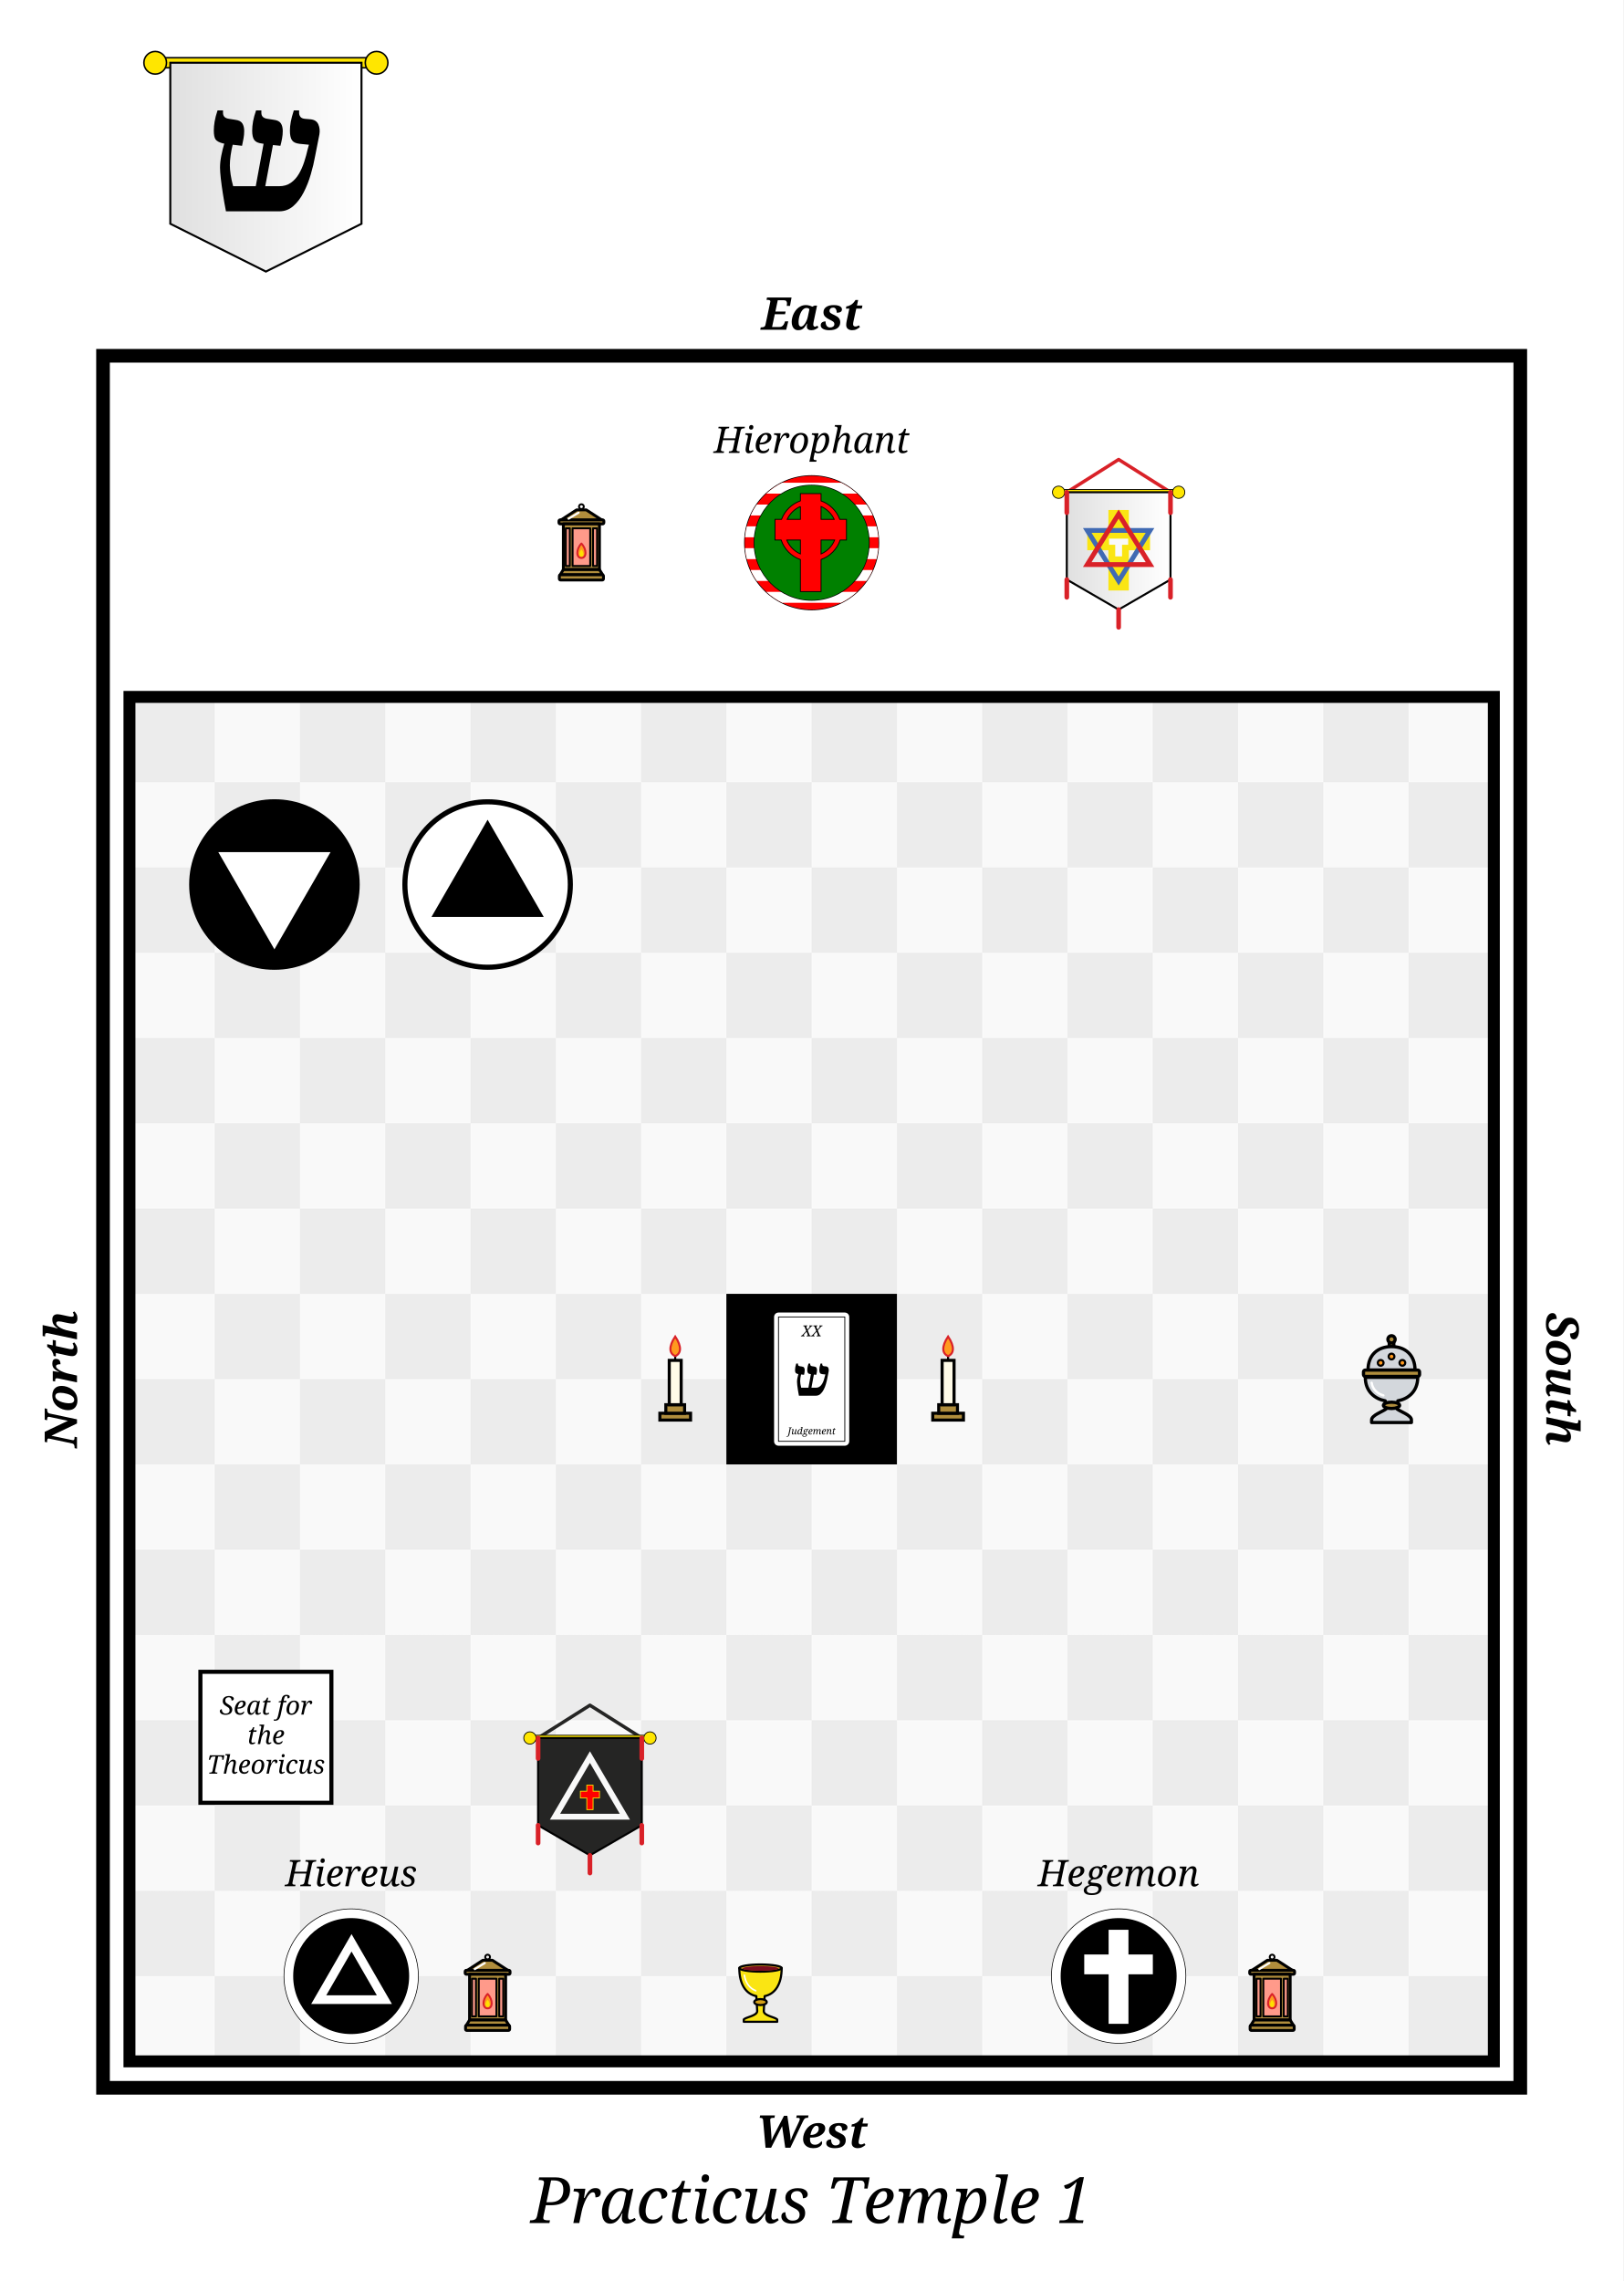
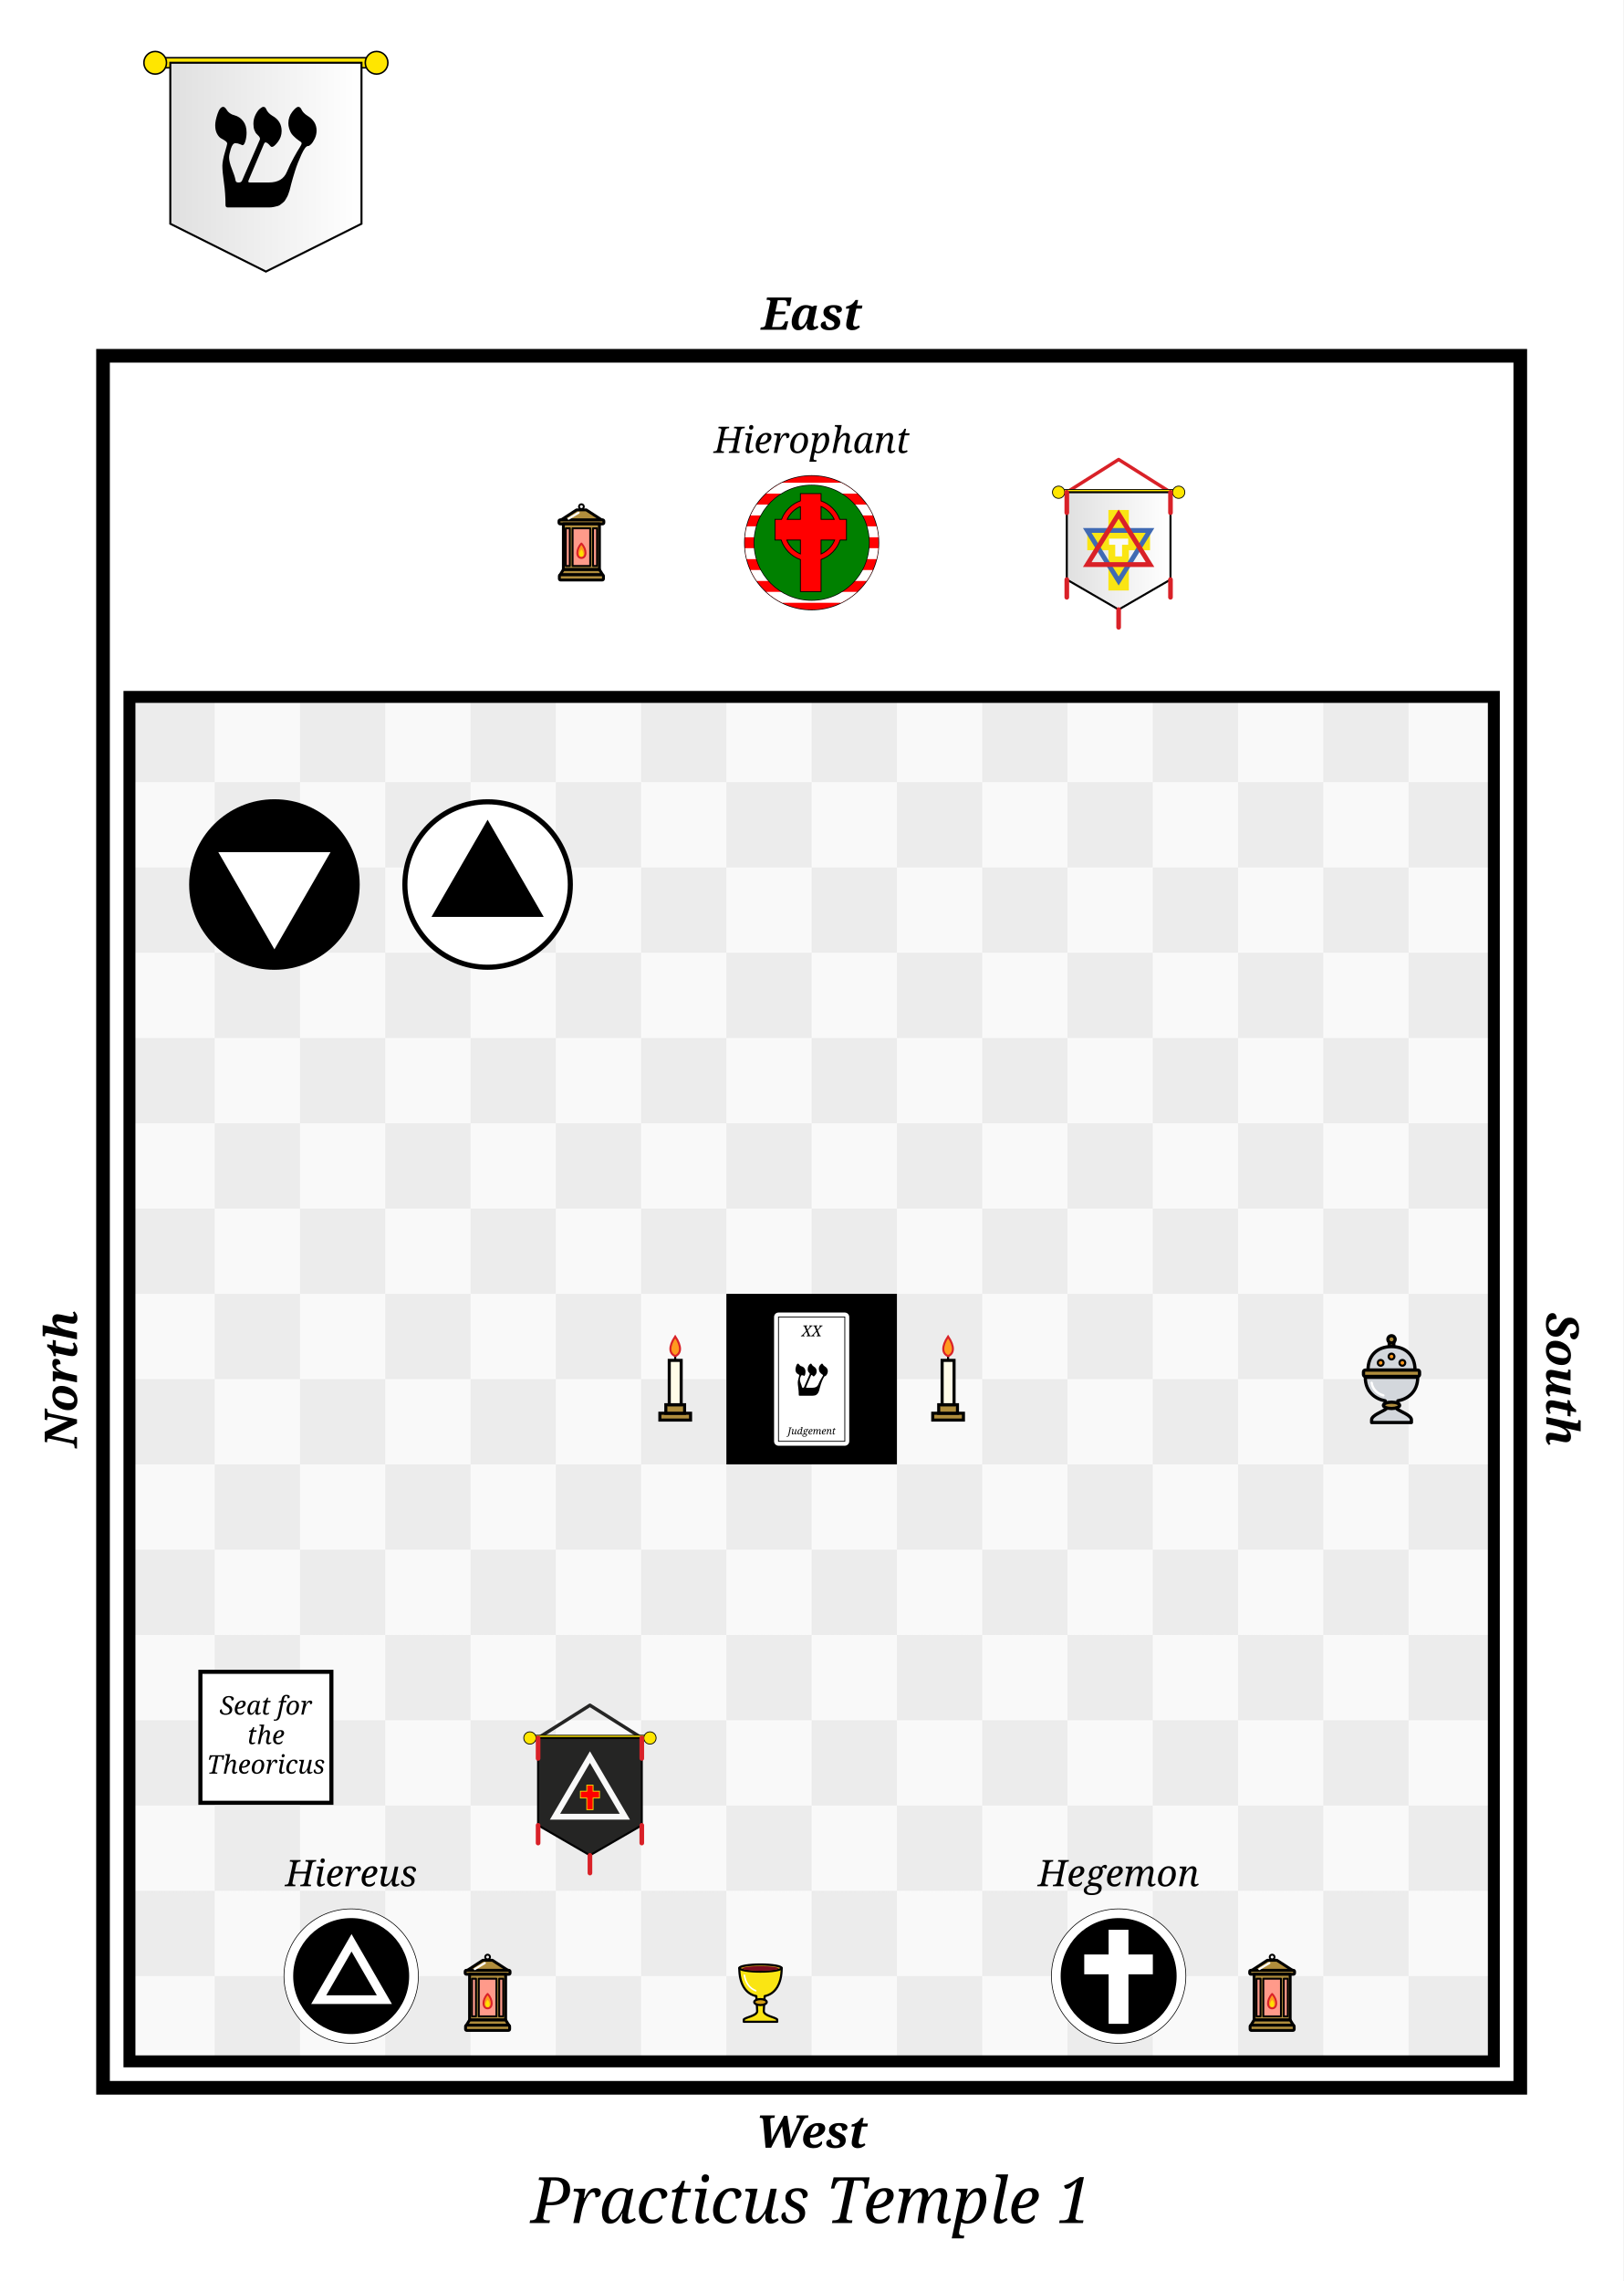
<svg xmlns="http://www.w3.org/2000/svg" viewBox="-151.81 -817.21 1903.62 2674.77" role="img" aria-labelledby="_R_0_-title">
  <defs>
    <pattern id="_R_0_-checker" width="200" height="200" patternUnits="userSpaceOnUse">
      <rect width="200" height="200" fill="#f9f9f9">
</rect>
      <rect width="100" height="100" fill="#ececec">
</rect>
      <rect x="100" y="100" width="100" height="100" fill="#ececec">
</rect>
    </pattern>
    <g id="_R_0_-art0">
      <circle r="50" fill="#000000" stroke="none" stroke-width="3">
</circle>
      <polygon points="0,38 -32.909,-19 32.909,-19" fill="#ffffff">
</polygon>
    </g>
    <g id="_R_0_-art1">
      <circle r="48.5" fill="#ffffff" stroke="#000000" stroke-width="3">
</circle>
      <polygon points="0,-38 -32.909,19 32.909,19" fill="#000000">
</polygon>
    </g>
    <g id="_R_0_-art2">
      <rect x="-18" y="40" width="36" height="8" fill="#b08d3c" stroke="#000000" stroke-width="3.6">
</rect>
      <rect x="-11" y="30" width="22" height="10" fill="#b08d3c" stroke="#000000" stroke-width="3.6">
</rect>
      <rect x="-7" y="-22" width="14" height="52" fill="#fffbe8" stroke="#000000" stroke-width="3.6">
</rect>
      <path d="M0,-22V-28" stroke="#000000" stroke-width="2.4">
</path>
      <path d="M0,-50C8,-38 7,-30 0,-27C-7,-30 -8,-38 0,-50Z" fill="#ff9a1f" stroke="#d92128" stroke-width="2.4">
</path>
    </g>
    <g id="_R_0_-art3">
      <rect x="-50" y="-50" width="100" height="100" fill="#000000">
</rect>
    </g>
    <g id="_R_0_-art4">
      <rect x="-28" y="-49" width="56" height="98" rx="4" fill="#ffffff" stroke="#000000" stroke-width="1.6">
</rect>
      <rect x="-24" y="-45" width="48" height="90" fill="none" stroke="#000000" stroke-width="0.6">
</rect>
      <g fill="#000000" text-anchor="middle">
        <text y="-31" font-size="11" font-family="&quot;GdHall Noto Serif&quot;, &quot;Noto Serif&quot;, serif" font-style="italic">XX</text>
-         <text y="12" font-size="36" font-family="&quot;GdHall Noto Serif Hebrew&quot;, &quot;Noto Serif Hebrew&quot;, serif" font-weight="700">ש</text>
+         <text y="12" font-size="36" font-family="&quot;GdHall Frank Ruhl Libre&quot;, &quot;Frank Ruhl Libre&quot;, serif" font-weight="700">ש</text>
        <text y="40" font-size="7" font-family="&quot;GdHall Noto Serif&quot;, &quot;Noto Serif&quot;, serif" font-style="italic" style="font-variant-ligatures:none;font-kerning:normal">Judgement</text>
      </g>
    </g>
    <g id="_R_0_-art5">
      <g stroke="#000000" stroke-width="3.6" stroke-linejoin="round" stroke-linecap="round">
        <path d="M-2.5,-41V-36H2.5V-41Z" fill="#b08d3c">
</path>
        <circle cy="-44" r="4" fill="#b08d3c">
</circle>
        <path d="M0,-36C15,-36 26,-27 26,-10L0,-10L-26,-10C-26,-27 -15,-36 0,-36Z" fill="#d3d7dc">
</path>
        <circle cx="0" cy="-25" r="3.2" fill="#ff9a1f" stroke-width="2.4">
</circle>
        <circle cx="-12" cy="-18" r="3.2" fill="#ff9a1f" stroke-width="2.4">
</circle>
        <circle cx="12" cy="-18" r="3.2" fill="#ff9a1f" stroke-width="2.4">
</circle>
        <path d="M0,-2L29,-2C29,14 18,22 7,24L6,33C10,36 22,40 22,45L22,48L0,48L-22,48L-22,45C-22,40 -10,36 -6,33L-7,24C-18,22 -29,14 -29,-2L0,-2Z" fill="#d3d7dc">
</path>
        <ellipse cy="29" rx="9" ry="3.5" fill="#b08d3c">
</ellipse>
        <rect x="-31" y="-10" width="62" height="7" rx="2" fill="#b08d3c">
</rect>
        <path d="M-22,4C-21,11 -16,16 -9,18" fill="none" stroke="#ffffff" stroke-width="2.6">
</path>
      </g>
    </g>
    <g id="_R_0_-art6">
      <rect x="-48" y="-48" width="96" height="96" fill="#ffffff" stroke="#000000" stroke-width="3">
</rect>
    </g>
    <g id="_R_0_-art7">
      <polyline points="-38,-37 0,-61 38,-37" fill="none" stroke="#252524" stroke-width="2.5" stroke-linejoin="round">
</polyline>
      <rect x="-43" y="-39" width="86" height="4" fill="#ffe600" stroke="#000000" stroke-width="0.6">
</rect>
      <circle cx="-44" cy="-37" r="4.5" fill="#ffe600" stroke="#000000" stroke-width="0.6">
</circle>
      <circle cx="44" cy="-37" r="4.5" fill="#ffe600" stroke="#000000" stroke-width="0.6">
</circle>
      <path d="M-38,-37H38V27L0,49L-38,27Z" fill="#252524" stroke="#000000" stroke-width="1.5">
</path>
      <line x1="-38" x2="-38" y1="-37" y2="-22" stroke="#d92128" stroke-width="3.4" stroke-linecap="round">
</line>
      <line x1="38" x2="38" y1="-37" y2="-22" stroke="#d92128" stroke-width="3.4" stroke-linecap="round">
</line>
      <line x1="-38" x2="-38" y1="27" y2="40" stroke="#d92128" stroke-width="3.4" stroke-linecap="round">
</line>
      <line x1="38" x2="38" y1="27" y2="40" stroke="#d92128" stroke-width="3.4" stroke-linecap="round">
</line>
      <line x1="0" x2="0" y1="49" y2="62" stroke="#d92128" stroke-width="3.4" stroke-linecap="round">
</line>
      <polygon points="0,-23 25.6,20.7 -25.6,20.7" fill="none" stroke="#f9f9f9" stroke-width="4.3">
</polygon>
      <path d="M-2.3,-2.4H2.3V2H7V7H2.3V15.5H-2.3V7H-7V2H-2.3Z" fill="#ff0000" stroke="#ffe600" stroke-width="0.6">
</path>
    </g>
    <g id="_R_0_-art8">
      <g transform="translate(-50 -50)">
        <svg xml:space="preserve" width="100" height="100" viewBox="-50 -50 100 100">
          <circle cx="0" cy="0" r="49" style="color:#000;overflow:visible;fill:white;stroke:#000;stroke-width:1;stroke-dasharray:none;paint-order:stroke fill markers;stop-color:#000">
</circle>
          <circle cx="0" cy="0" r="42" style="color:#000;overflow:visible;fill:#000;stroke:#000;stroke-width:1;paint-order:stroke fill markers;stop-color:#000">
</circle>
          <path d="m114.746 96.37-4.93 8.54h9.86zm0 2.13 3.087 5.346h-6.174z" style="fill:white" transform="scale(6) translate(-114.7,-101.5)">
</path>
        </svg>
      </g>
    </g>
    <g id="_R_0_-art9">
      <g stroke="#000000" stroke-width="3.6" stroke-linejoin="round" stroke-linecap="round">
        <circle cy="-45" r="3" fill="none" stroke-width="2.4">
</circle>
        <path d="M-6,-41H6L26,-28H-26Z" fill="#b08d3c">
</path>
        <rect x="-28" y="-28.5" width="56" height="5" rx="1.5" fill="#b08d3c">
</rect>
        <rect x="-22.5" y="-23.5" width="45" height="57" fill="#b08d3c">
</rect>
        <path d="M-11,-18H11V29H-11ZM-19.5,-18H-14.5V29H-19.5ZM14.5,-18H19.5V29H14.5Z" fill="#ff9a8a" stroke-width="2.4">
</path>
        <path d="M0,1C7.13,8.56 6.48,19 0,19C-6.48,19 -7.13,8.56 0,1Z" fill="#ff9a1f" stroke="#d92128" stroke-width="2.4">
</path>
        <path d="M0,8.38C3.56,12.16 3.24,17.38 0,17.38C-3.24,17.38 -3.56,12.16 0,8.38Z" fill="#ffe000" stroke="none">
</path>
        <path d="M-22.5,33.5H22.5L26.5,40H-26.5Z" fill="#b08d3c">
</path>
        <rect x="-27.5" y="40" width="55" height="6.5" rx="1.5" fill="#b08d3c">
</rect>
        <path d="M-3.5,-37.5L-16,-30" fill="none" stroke="#ffffff" stroke-width="2.6">
</path>
      </g>
    </g>
    <g id="_R_0_-art10">
      <g stroke="#000000" stroke-width="3.6" stroke-linejoin="round" stroke-linecap="round">
        <path d="M0,-42L35.5,-42C35.5,-15 24.5,1.5 7,5L5.5,30C5.5,38 24,40 28,44L28,48L0,48L-28,48L-28,44C-24,40 -5.5,38 -5.5,30L-7,5C-24.5,1.5 -35.5,-15 -35.5,-42L0,-42Z" fill="#fae513">
</path>
        <ellipse cy="15" rx="10.5" ry="5" fill="#d4a017">
</ellipse>
        <ellipse cy="-42" rx="35.5" ry="6" fill="#d4a017">
</ellipse>
        <ellipse cy="-41.3" rx="30" ry="3.9" fill="#7a0c1e" stroke="none">
</ellipse>
        <path d="M-27,-30C-25,-17 -18,-8 -8,-4" fill="none" stroke="#ffffff" stroke-width="2.6">
</path>
      </g>
    </g>
    <g id="_R_0_-art11">
      <g transform="translate(-50 -50)">
        <svg xml:space="preserve" width="100" height="100" viewBox="-50 -50 100 100">
          <circle cx="0" cy="0" r="49" style="color:#000;overflow:visible;fill:white;stroke:#000;stroke-width:1;stroke-dasharray:none;paint-order:stroke fill markers;stop-color:#000">
</circle>
          <circle cx="0" cy="0" r="42" style="color:#000;overflow:visible;fill:#000;stroke:#000;stroke-width:1;paint-order:stroke fill markers;stop-color:#000">
</circle>
          <path d="M 0 0 h2.482v2.02h-2.482v5.043h-2.02v-5.043h-2.482v-2.02h2.481v-2.515h2.02z" style="fill:white" transform="scale(7.2) translate(1,-2.2)">
</path>
        </svg>
      </g>
    </g>
    <g id="_R_0_-art12">
      <defs>
        <linearGradient id="_R_0_-art12-fill" x1="-38" x2="38" y1="0" y2="0" gradientUnits="userSpaceOnUse">
          <stop offset="0" stop-color="#e0e0e0">
</stop>
          <stop offset="1" stop-color="#ffffff">
</stop>
        </linearGradient>
      </defs>
      <rect x="-43" y="-40" width="86" height="4" fill="#ffe600" stroke="#000000" stroke-width="0.6">
</rect>
      <circle cx="-44" cy="-38" r="4.5" fill="#ffe600" stroke="#000000" stroke-width="0.6">
</circle>
      <circle cx="44" cy="-38" r="4.5" fill="#ffe600" stroke="#000000" stroke-width="0.6">
</circle>
      <path d="M-38,-38H38V26L0,45L-38,26Z" fill="url(#_R_0_-art12-fill)" stroke="#000000" stroke-width="0.8">
</path>
-       <text x="0" y="21.057" font-size="62" font-family="&quot;GdHall Noto Serif Hebrew&quot;, &quot;Noto Serif Hebrew&quot;, serif" font-weight="700" text-anchor="middle" fill="#000000">ש</text>
+       <text x="0" y="19.507" font-size="62" font-family="&quot;GdHall Frank Ruhl Libre&quot;, &quot;Frank Ruhl Libre&quot;, serif" font-weight="700" text-anchor="middle" fill="#000000">ש</text>
    </g>
    <g id="_R_0_-art13">
      <g transform="translate(-50 -50)">
        <svg xml:space="preserve" width="100" height="100" viewBox="-50 -50 100 100">
          <circle cx="0" cy="0" r="49" style="color:#000;overflow:visible;fill:red;stroke:#000;stroke-width:1;stroke-dasharray:none;paint-order:stroke fill markers;stop-color:#000">
</circle>
          <path d="M48.836 4A49 49 0 0 1 47.508 12H-47.508A49 49 0 0 1 -48.836 4ZM47.508 -12A49 49 0 0 1 48.836 -4H-48.836A49 49 0 0 1 -47.508 -12ZM44.733 20A49 49 0 0 1 40.212 28H-40.212A49 49 0 0 1 -44.733 20ZM40.212 -28A49 49 0 0 1 44.733 -20H-44.733A49 49 0 0 1 -40.212 -28ZM33.242 36A49 49 0 0 1 21.564 44H-21.564A49 49 0 0 1 -33.242 36ZM21.564 -44A49 49 0 0 1 33.242 -36H-33.242A49 49 0 0 1 -21.564 -44Z" fill="white">
</path>
          <circle cx="0" cy="0" r="42" style="color:#000;overflow:visible;fill:green;stroke:#000;stroke-width:1;paint-order:stroke fill markers;stop-color:#000">
</circle>
          <path d="M -1.1 -4.8 v.708a3.045 3.045 0 0 0-1.842 1.806h-.64v2.02h.601a3.045 3.045 0 0 0 1.881 1.91v3.134h2.02v-3.14a3.045 3.045 0 0 0 1.867-1.904h.615v-2.02h-.653a3.045 3.045 0 0 0-1.829-1.8v-.714zm2.02 1.256a2.534 2.534 0 0 1 1.285 1.258h-1.285zm-2.02 0v1.258h-1.292a2.534 2.534 0 0 1 1.292-1.257zm-1.334 3.278h1.334v1.361a2.534 2.534 0 0 1-1.334-1.36zm3.354 0h1.329a2.534 2.534 0 0 1-1.329 1.362z" style="fill:red;stroke:black;stroke-width:0.083" transform="scale(7.5)">
</path>
        </svg>
      </g>
    </g>
    <g id="_R_0_-art14">
      <defs>
        <linearGradient id="_R_0_-art14-fill" x1="-38" x2="38" y1="0" y2="0" gradientUnits="userSpaceOnUse">
          <stop offset="0" stop-color="#e0e0e0">
</stop>
          <stop offset="1" stop-color="#ffffff">
</stop>
        </linearGradient>
      </defs>
      <polyline points="-38,-37 0,-61 38,-37" fill="none" stroke="#d92128" stroke-width="2.5" stroke-linejoin="round">
</polyline>
      <rect x="-43" y="-39" width="86" height="4" fill="#ffe600" stroke="#000000" stroke-width="0.6">
</rect>
      <circle cx="-44" cy="-37" r="4.5" fill="#ffe600" stroke="#000000" stroke-width="0.6">
</circle>
      <circle cx="44" cy="-37" r="4.5" fill="#ffe600" stroke="#000000" stroke-width="0.6">
</circle>
      <path d="M-38,-37H38V27L0,49L-38,27Z" fill="url(#_R_0_-art14-fill)" stroke="#000000" stroke-width="1.5">
</path>
      <line x1="-38" x2="-38" y1="-37" y2="-22" stroke="#d92128" stroke-width="3.4" stroke-linecap="round">
</line>
      <line x1="38" x2="38" y1="-37" y2="-22" stroke="#d92128" stroke-width="3.4" stroke-linecap="round">
</line>
      <line x1="-38" x2="-38" y1="27" y2="40" stroke="#d92128" stroke-width="3.4" stroke-linecap="round">
</line>
      <line x1="38" x2="38" y1="27" y2="40" stroke="#d92128" stroke-width="3.4" stroke-linecap="round">
</line>
      <line x1="0" x2="0" y1="49" y2="62" stroke="#d92128" stroke-width="3.4" stroke-linecap="round">
</line>
      <path d="M-7.5,-24H7.5V-9H23V5.5H7.5V35H-7.5V5.5H-23V-9H-7.5Z" fill="#fae513">
</path>
      <polygon points="-23,-9 23,-9 0,28" fill="none" stroke="#406ab3" stroke-width="3.5">
</polygon>
      <polygon points="0,-21 23,16 -23,16" fill="none" stroke="#d92128" stroke-width="3.5">
</polygon>
      <path d="M-7,-3H7V1.5H2.5V10H-2.5V1.5H-7Z" fill="#f9f9f9">
</path>
    </g>
  </defs>
  <rect x="-151.81" y="-817.21" width="1903.62" height="2674.77" fill="#ffffff">
</rect>
  <g>
    <rect x="-31" y="-400" width="1662" height="2031" fill="#ffffff" stroke="#000000" stroke-width="16">
</rect>
    <rect x="0" y="0" width="1600" height="1600" fill="url(#_R_0_-checker)" stroke="#000000" stroke-width="14">
</rect>
  </g>
  <use href="#_R_0_-art0" transform="translate(170 220) scale(2)">
</use>
  <use href="#_R_0_-art1" transform="translate(420 220) scale(2)">
</use>
  <use href="#_R_0_-art2" transform="translate(640 800) scale(1)">
</use>
  <use href="#_R_0_-art3" transform="translate(800 800) scale(2)">
</use>
  <use href="#_R_0_-art4" transform="translate(800 800) scale(1.62)">
</use>
  <use href="#_R_0_-art2" transform="translate(960 800) scale(1)">
</use>
  <use href="#_R_0_-art5" transform="translate(1480 800) scale(1.06)">
</use>
  <use href="#_R_0_-art6" transform="translate(160 1220) scale(1.6)">
</use>
  <g font-family="&quot;GdHall Noto Serif&quot;, &quot;Noto Serif&quot;, serif" font-style="italic" fill="#000000" style="font-variant-ligatures:none;font-kerning:normal">
    <text x="160" y="1193.362" font-size="30.1" text-anchor="middle">Seat for</text>
    <text x="160" y="1227.977" font-size="30.1" text-anchor="middle">the</text>
    <text x="160" y="1262.592" font-size="30.1" text-anchor="middle">Theoricus</text>
  </g>
  <use href="#_R_0_-art7" transform="translate(540 1280) scale(1.6)">
</use>
  <use href="#_R_0_-art8" transform="translate(260 1500) scale(1.6)">
</use>
  <use href="#_R_0_-art9" transform="translate(420 1520) scale(0.94)">
</use>
  <use href="#_R_0_-art10" transform="translate(740 1520) scale(0.7)">
</use>
  <use href="#_R_0_-art11" transform="translate(1160 1500) scale(1.6)">
</use>
  <use href="#_R_0_-art9" transform="translate(1340 1520) scale(0.94)">
</use>
  <use href="#_R_0_-art12" transform="translate(160 -631.51) scale(2.95)">
</use>
  <use href="#_R_0_-art9" transform="translate(530 -180.785) scale(0.94)">
</use>
  <use href="#_R_0_-art13" transform="translate(800 -180.785) scale(1.6)">
</use>
  <use href="#_R_0_-art14" transform="translate(1160 -180.785) scale(1.6)">
</use>
  <g font-family="&quot;GdHall Noto Serif&quot;, &quot;Noto Serif&quot;, serif" font-style="italic" fill="#000000" style="font-variant-ligatures:none;font-kerning:normal">
    <g>
      <text x="260" y="1394.68" font-size="43" text-anchor="middle">Hiereus</text>
    </g>
    <g>
      <text x="1160" y="1394.68" font-size="43" text-anchor="middle">Hegemon</text>
    </g>
    <g>
      <text x="800" y="-286.105" font-size="43" text-anchor="middle">Hierophant</text>
    </g>
    <text x="800" y="-430.53" font-size="53" font-weight="700" text-anchor="middle">East</text>
    <text x="800" y="1701.28" font-size="53" font-weight="700" text-anchor="middle">West</text>
    <text x="-61.53" y="800" font-size="53" font-weight="700" text-anchor="middle" transform="rotate(-90 -61.53 800)">North</text>
    <text x="1661.53" y="800" font-size="53" font-weight="700" text-anchor="middle" transform="rotate(90 1661.53 800)">South</text>
    <text x="800" y="1789.56" font-size="75" text-anchor="middle">Practicus Temple 1</text>
  </g>
</svg>
